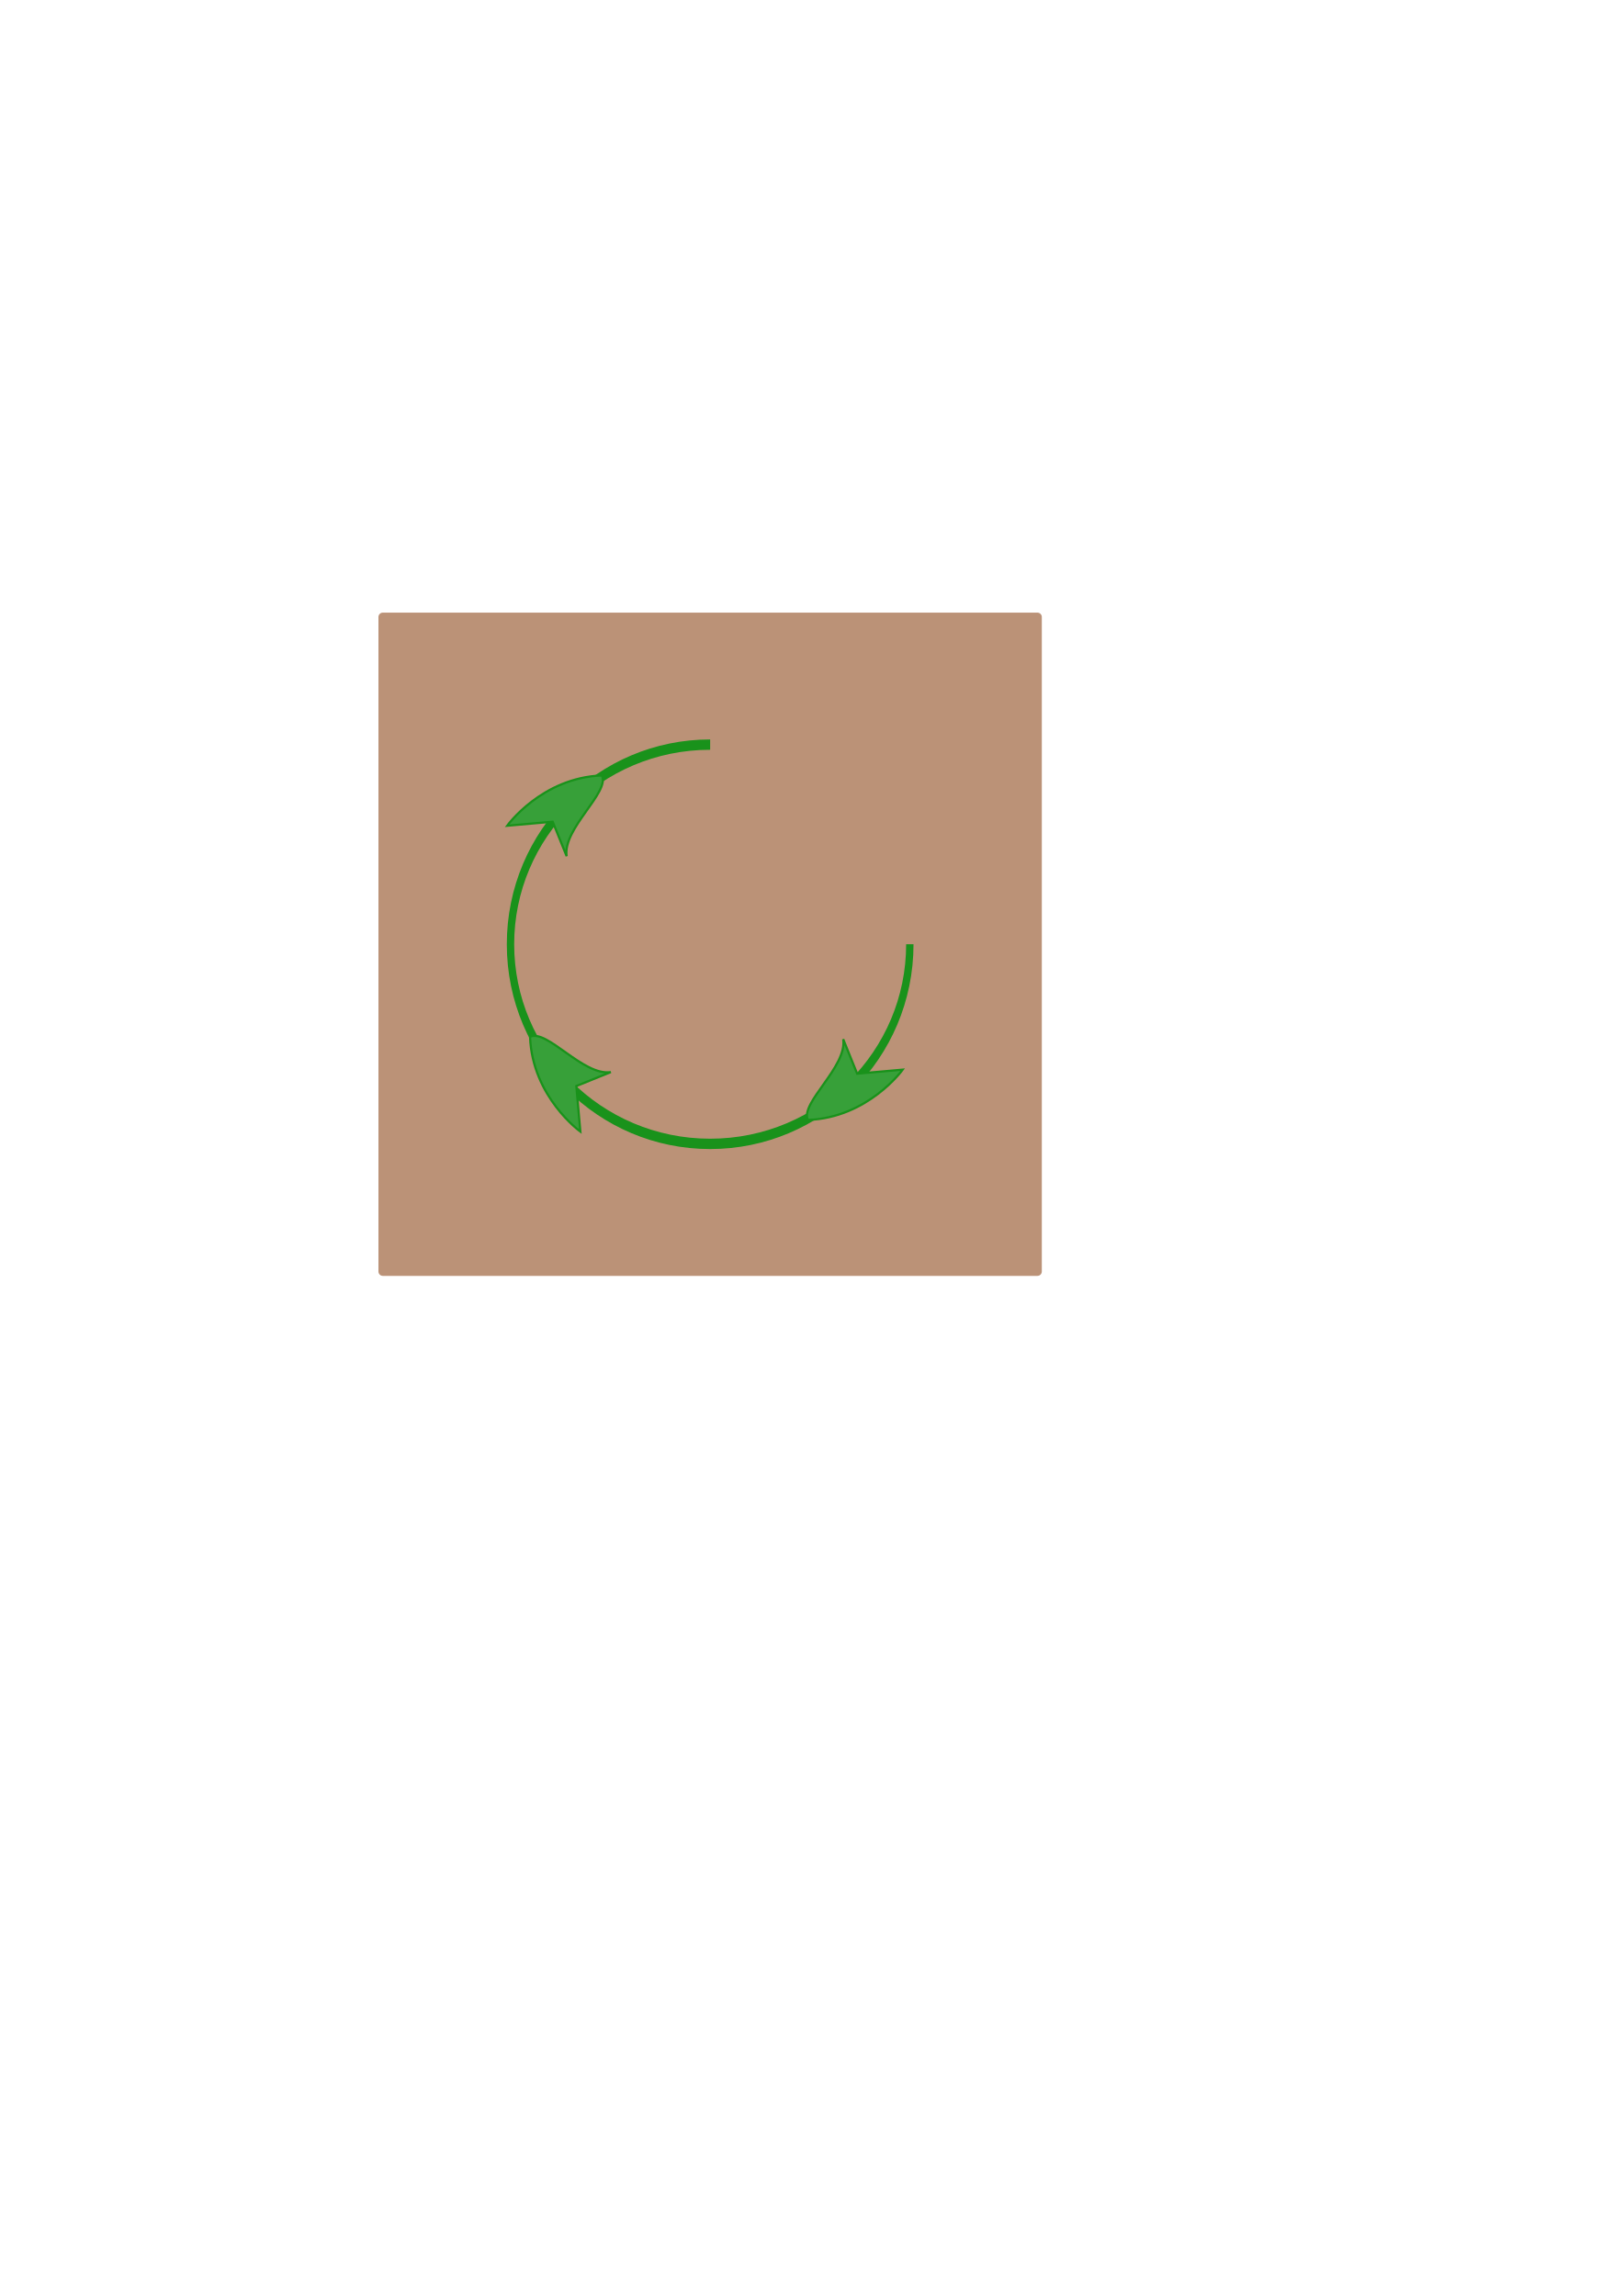
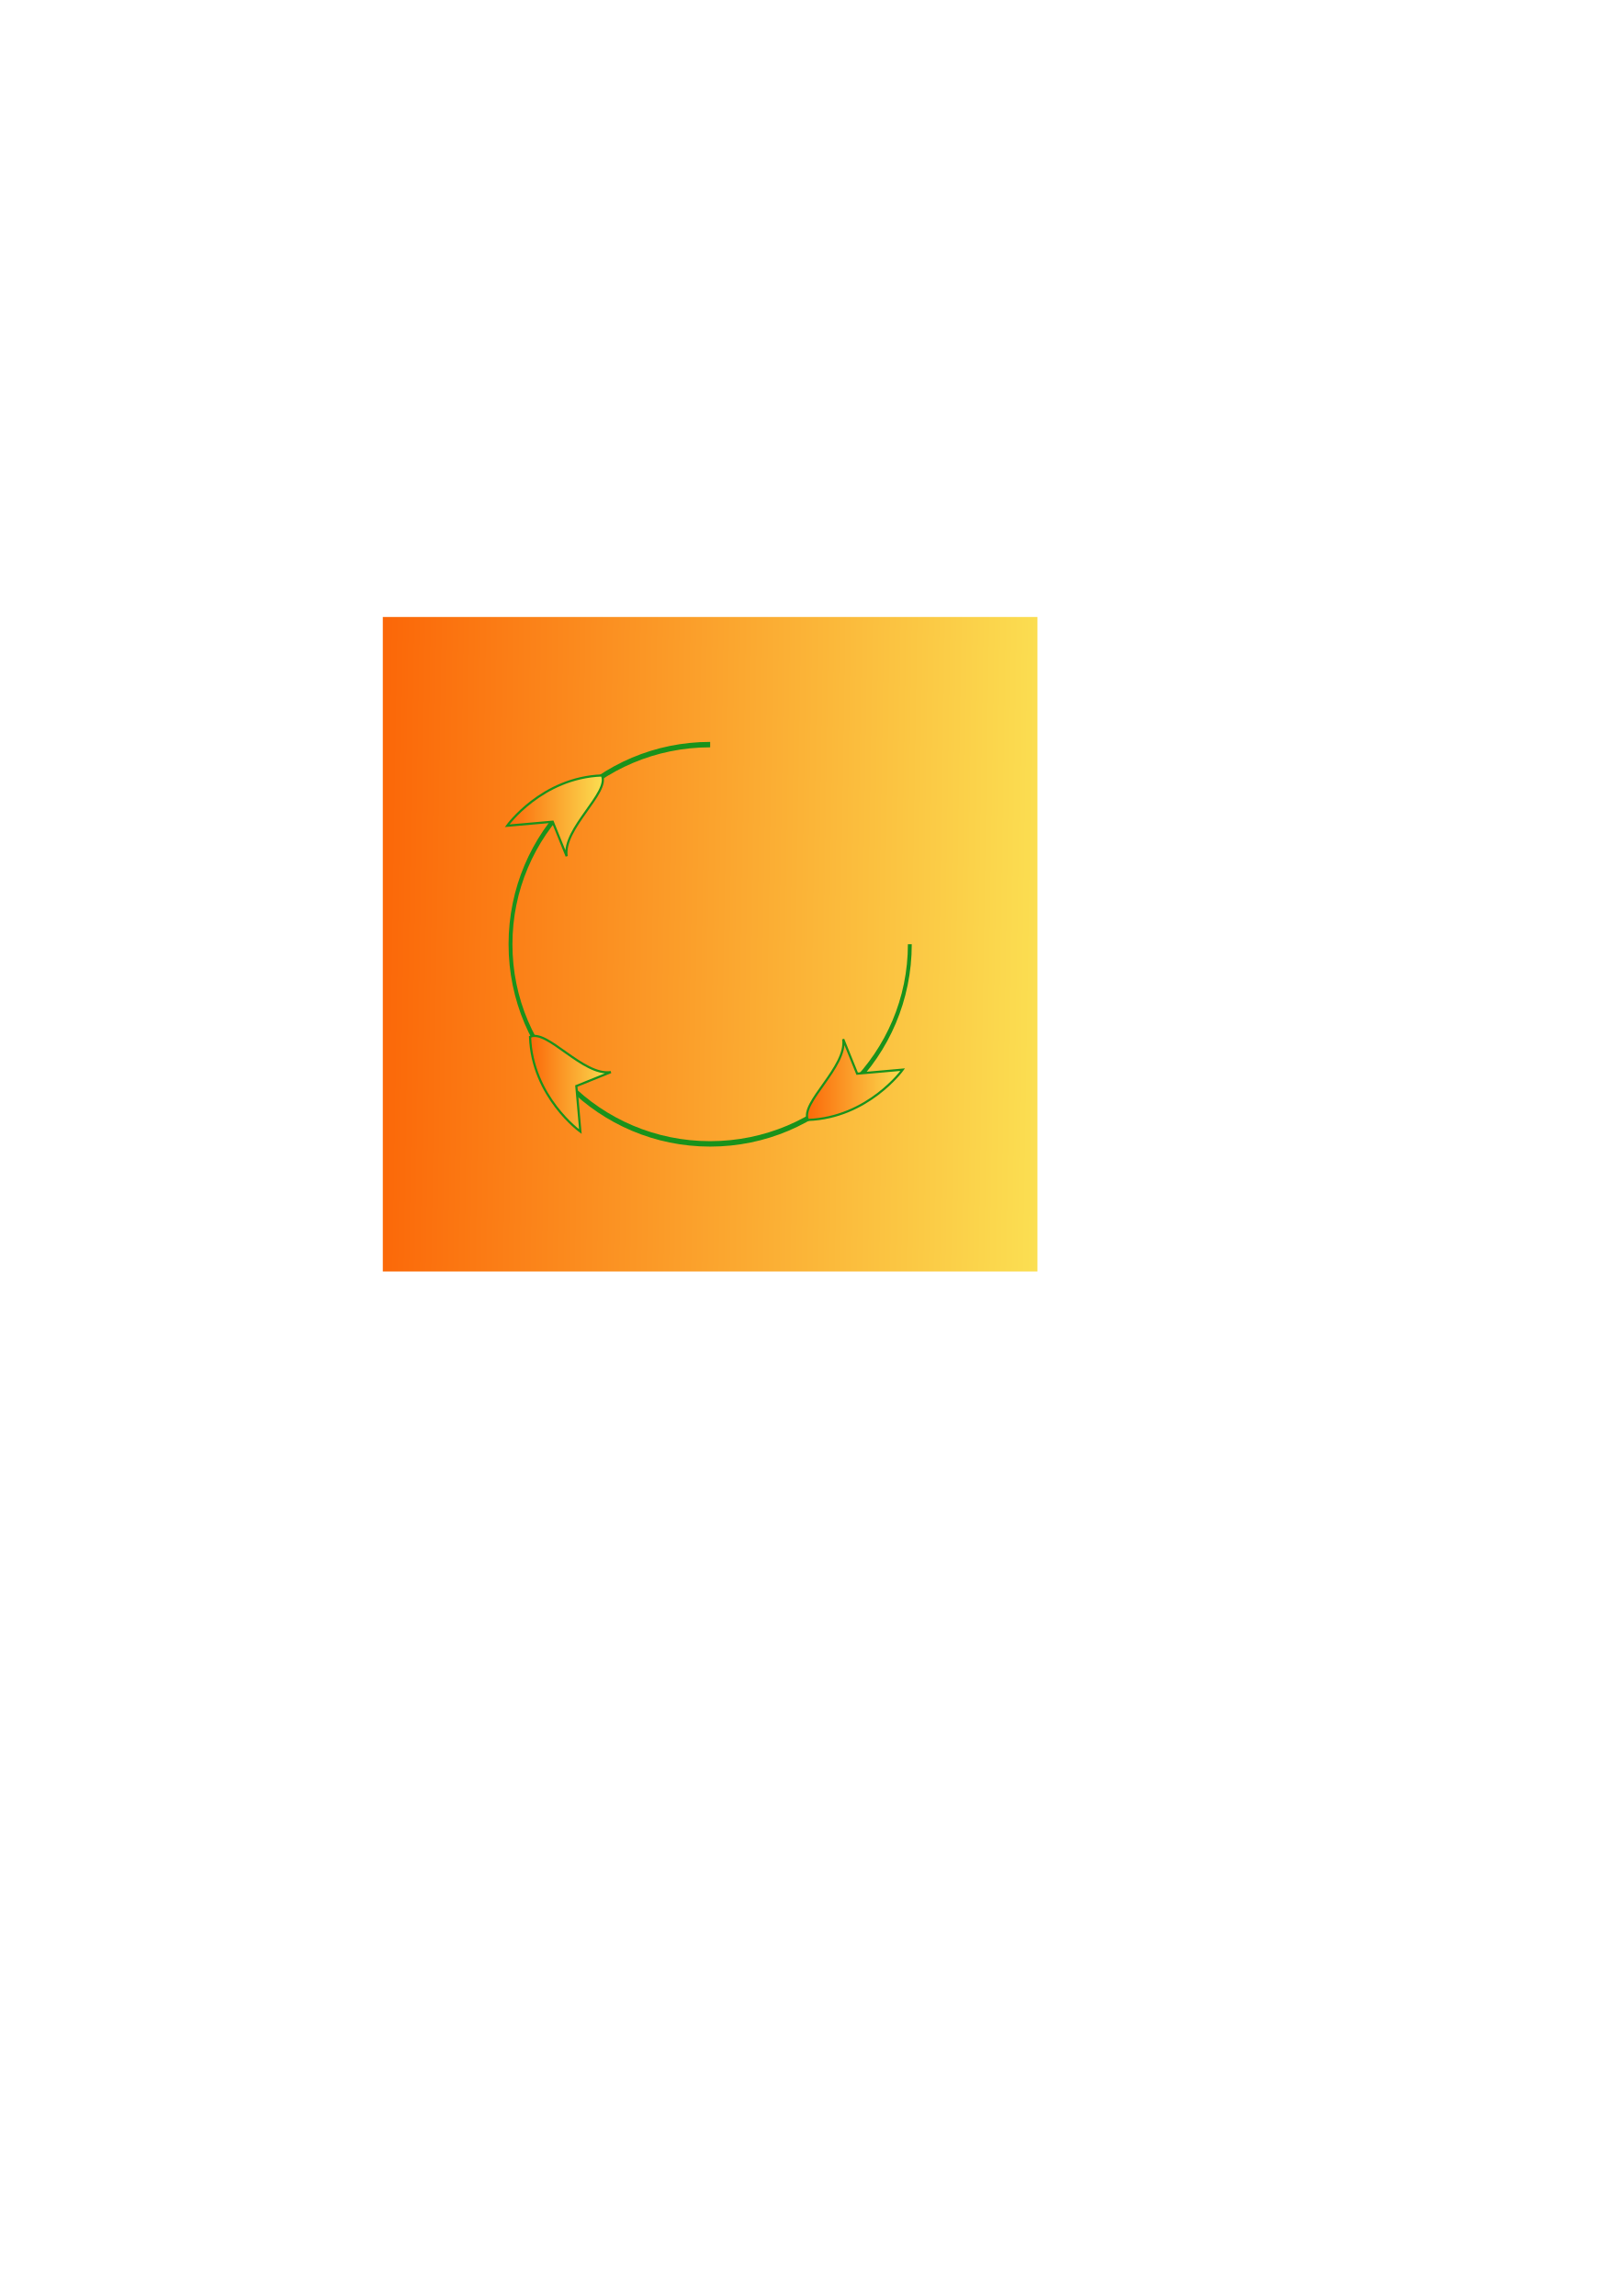
- <svg xmlns="http://www.w3.org/2000/svg" width="744.094" height="1052.362" id="svg2">
+ <svg xmlns="http://www.w3.org/2000/svg" xmlns:xlink="http://www.w3.org/1999/xlink" width="744.094" height="1052.362" id="svg2">
  <defs id="defs4">
+     <linearGradient id="linearGradient2895">
+       <stop style="stop-color:#fb6708;stop-opacity:1;" offset="0" id="stop2897" />
+       <stop style="stop-color:#fbdf52;stop-opacity:1;" offset="1" id="stop2899" />
+     </linearGradient>
    <marker orient="auto" refY="0.0" refX="0.0" id="Tail" style="overflow:visible">
      <g id="g5217" transform="scale(-1.2)">
        <path id="path5219" d="M -3.805,-3.959 L 0.544,0" style="fill:none;fill-rule:evenodd;stroke:#000000;stroke-width:0.8;marker-start:none;marker-end:none;stroke-linecap:round" />
        <path id="path5221" d="M -1.287,-3.959 L 3.062,0" style="fill:none;fill-rule:evenodd;stroke:#000000;stroke-width:0.8;marker-start:none;marker-end:none;stroke-linecap:round" />
        <path id="path5223" d="M 1.305,-3.959 L 5.654,0" style="fill:none;fill-rule:evenodd;stroke:#000000;stroke-width:0.8;marker-start:none;marker-end:none;stroke-linecap:round" />
        <path id="path5225" d="M -3.805,4.178 L 0.544,0.22" style="fill:none;fill-rule:evenodd;stroke:#000000;stroke-width:0.8;marker-start:none;marker-end:none;stroke-linecap:round" />
        <path id="path5227" d="M -1.287,4.178 L 3.062,0.22" style="fill:none;fill-rule:evenodd;stroke:#000000;stroke-width:0.8;marker-start:none;marker-end:none;stroke-linecap:round" />
        <path id="path5229" d="M 1.305,4.178 L 5.654,0.22" style="fill:none;fill-rule:evenodd;stroke:#000000;stroke-width:0.8;marker-start:none;marker-end:none;stroke-linecap:round" />
      </g>
    </marker>
    <marker orient="auto" refY="0.0" refX="0.0" id="Arrow2Mend" style="overflow:visible;">
      <path id="path5238" style="font-size:12.0;fill-rule:evenodd;stroke-width:0.625;stroke-linejoin:round;" d="M 8.719,4.034 L -2.207,0.016 L 8.719,-4.002 C 6.973,-1.63 6.983,1.616 8.719,4.034 z " transform="scale(0.6) rotate(180) translate(0,0)" />
    </marker>
    <marker orient="auto" refY="0.0" refX="0.0" id="Arrow2Lend" style="overflow:visible;">
      <path id="path5244" style="font-size:12.0;fill-rule:evenodd;stroke-width:0.625;stroke-linejoin:round;" d="M 8.719,4.034 L -2.207,0.016 L 8.719,-4.002 C 6.973,-1.63 6.983,1.616 8.719,4.034 z " transform="scale(1.1) rotate(180) translate(1,0)" />
    </marker>
+     <linearGradient xlink:href="#linearGradient2895" id="linearGradient2909" x1="173.429" y1="432.791" x2="477.429" y2="437.791" gradientUnits="userSpaceOnUse" />
+     <linearGradient xlink:href="#linearGradient2895" id="linearGradient2921" x1="231.912" y1="373.933" x2="276.774" y2="373.933" gradientUnits="userSpaceOnUse" />
+     <linearGradient xlink:href="#linearGradient2895" id="linearGradient2929" x1="242.404" y1="496.723" x2="280.428" y2="496.723" gradientUnits="userSpaceOnUse" />
+     <linearGradient xlink:href="#linearGradient2895" id="linearGradient2937" x1="369.314" y1="494.809" x2="414.177" y2="494.809" gradientUnits="userSpaceOnUse" />
  </defs>
  <g id="layer1">
-     <rect style="opacity:1;color:#000000;fill:#803300;fill-opacity:0.533;fill-rule:evenodd;stroke:#bb9277;stroke-width:4;stroke-linecap:butt;stroke-linejoin:round;marker:none;marker-start:none;marker-mid:none;marker-end:none;stroke-miterlimit:4;stroke-dasharray:none;stroke-dashoffset:0;stroke-opacity:1;visibility:visible;display:inline;overflow:visible" id="rect2160" width="300" height="300" x="175.429" y="282.791" />
-     <g id="g5288" transform="translate(7.572651,1.810069)">
-       <path transform="matrix(0.722236,0,0,1.013137,12.57085,75.18987)" d="M 549.408,351.178 A 126.69,90.314 0 1 1 422.718,260.864" id="path2164" style="opacity:1;color:#000000;fill:none;fill-opacity:0.533;fill-rule:evenodd;stroke:#19921b;stroke-width:4.676;stroke-linecap:butt;stroke-linejoin:round;marker:none;marker-start:none;marker-mid:none;marker-end:none;stroke-miterlimit:4;stroke-dasharray:none;stroke-dashoffset:0;stroke-opacity:1;visibility:visible;display:inline;overflow:visible" />
-       <path id="path5282" d="M 268.259,353.611 C 272.054,361.378 250.175,377.968 252.102,390.635 L 245.707,374.816 L 224.839,376.667 C 224.839,376.667 240.659,354.621 268.259,353.611 z " style="fill:#37a039;fill-opacity:1;fill-rule:evenodd;stroke:#19921b;stroke-width:1px;stroke-linecap:butt;stroke-linejoin:miter;stroke-opacity:1" />
-       <path style="fill:#37a039;fill-opacity:1;fill-rule:evenodd;stroke:#19921b;stroke-width:1px;stroke-linecap:butt;stroke-linejoin:miter;stroke-opacity:1" d="M 235.331,473.425 C 243.098,469.63 259.688,491.509 272.356,489.581 L 256.536,495.976 L 258.387,516.845 C 258.387,516.845 236.341,501.025 235.331,473.425 z " id="path5284" />
-       <path id="path5286" d="M 362.685,511.512 C 358.89,503.745 380.768,487.155 378.841,474.487 L 385.236,490.307 L 406.104,488.455 C 406.104,488.455 390.285,510.502 362.685,511.512 z " style="fill:#37a039;fill-opacity:1;fill-rule:evenodd;stroke:#19921b;stroke-width:1px;stroke-linecap:butt;stroke-linejoin:miter;stroke-opacity:1" />
-     </g>
+     <rect style="opacity:1;color:#000000;fill:url(#linearGradient2909);fill-opacity:1.0;fill-rule:evenodd;stroke:none;stroke-width:4;stroke-linecap:butt;stroke-linejoin:round;marker:none;marker-start:none;marker-mid:none;marker-end:none;stroke-miterlimit:4;stroke-dasharray:none;stroke-dashoffset:0;stroke-opacity:1;visibility:visible;display:inline;overflow:visible" id="rect2160" width="300" height="300" x="175.429" y="282.791" />
+     <path style="color:black;fill:none;fill-opacity:0.533;fill-rule:evenodd;stroke:#19921b;stroke-width:2.455;stroke-linecap:butt;stroke-linejoin:round;marker:none;marker-start:none;marker-mid:none;marker-end:none;stroke-miterlimit:4;stroke-dasharray:none;stroke-dashoffset:0;stroke-opacity:1;visibility:visible;display:inline;overflow:visible" id="path2164" d="M 549.408,351.178 A 126.69,90.314 0 1 1 422.718,260.864" transform="matrix(0.722236,0,0,1.013137,20.1435,76.99994)" />
+     <path style="fill:url(#linearGradient2921);fill-opacity:1.0;fill-rule:evenodd;stroke:#19921b;stroke-width:1px;stroke-linecap:butt;stroke-linejoin:miter;stroke-opacity:1" d="M 275.831,355.421 C 279.626,363.188 257.748,379.778 259.675,392.445 L 253.28,376.626 L 232.412,378.477 C 232.412,378.477 248.231,356.431 275.831,355.421 z " id="path5282" />
+     <path id="path5284" d="M 242.904,475.235 C 250.671,471.44 267.261,493.319 279.928,491.391 L 264.109,497.787 L 265.96,518.655 C 265.96,518.655 243.914,502.835 242.904,475.235 z " style="fill:url(#linearGradient2929);fill-opacity:1.0;fill-rule:evenodd;stroke:#19921b;stroke-width:1px;stroke-linecap:butt;stroke-linejoin:miter;stroke-opacity:1" />
+     <path style="fill:url(#linearGradient2937);fill-opacity:1.0;fill-rule:evenodd;stroke:#19921b;stroke-width:1px;stroke-linecap:butt;stroke-linejoin:miter;stroke-opacity:1" d="M 370.257,513.322 C 366.462,505.555 388.341,488.965 386.413,476.297 L 392.809,492.117 L 413.677,490.265 C 413.677,490.265 397.857,512.312 370.257,513.322 z " id="path5286" />
  </g>
</svg>
